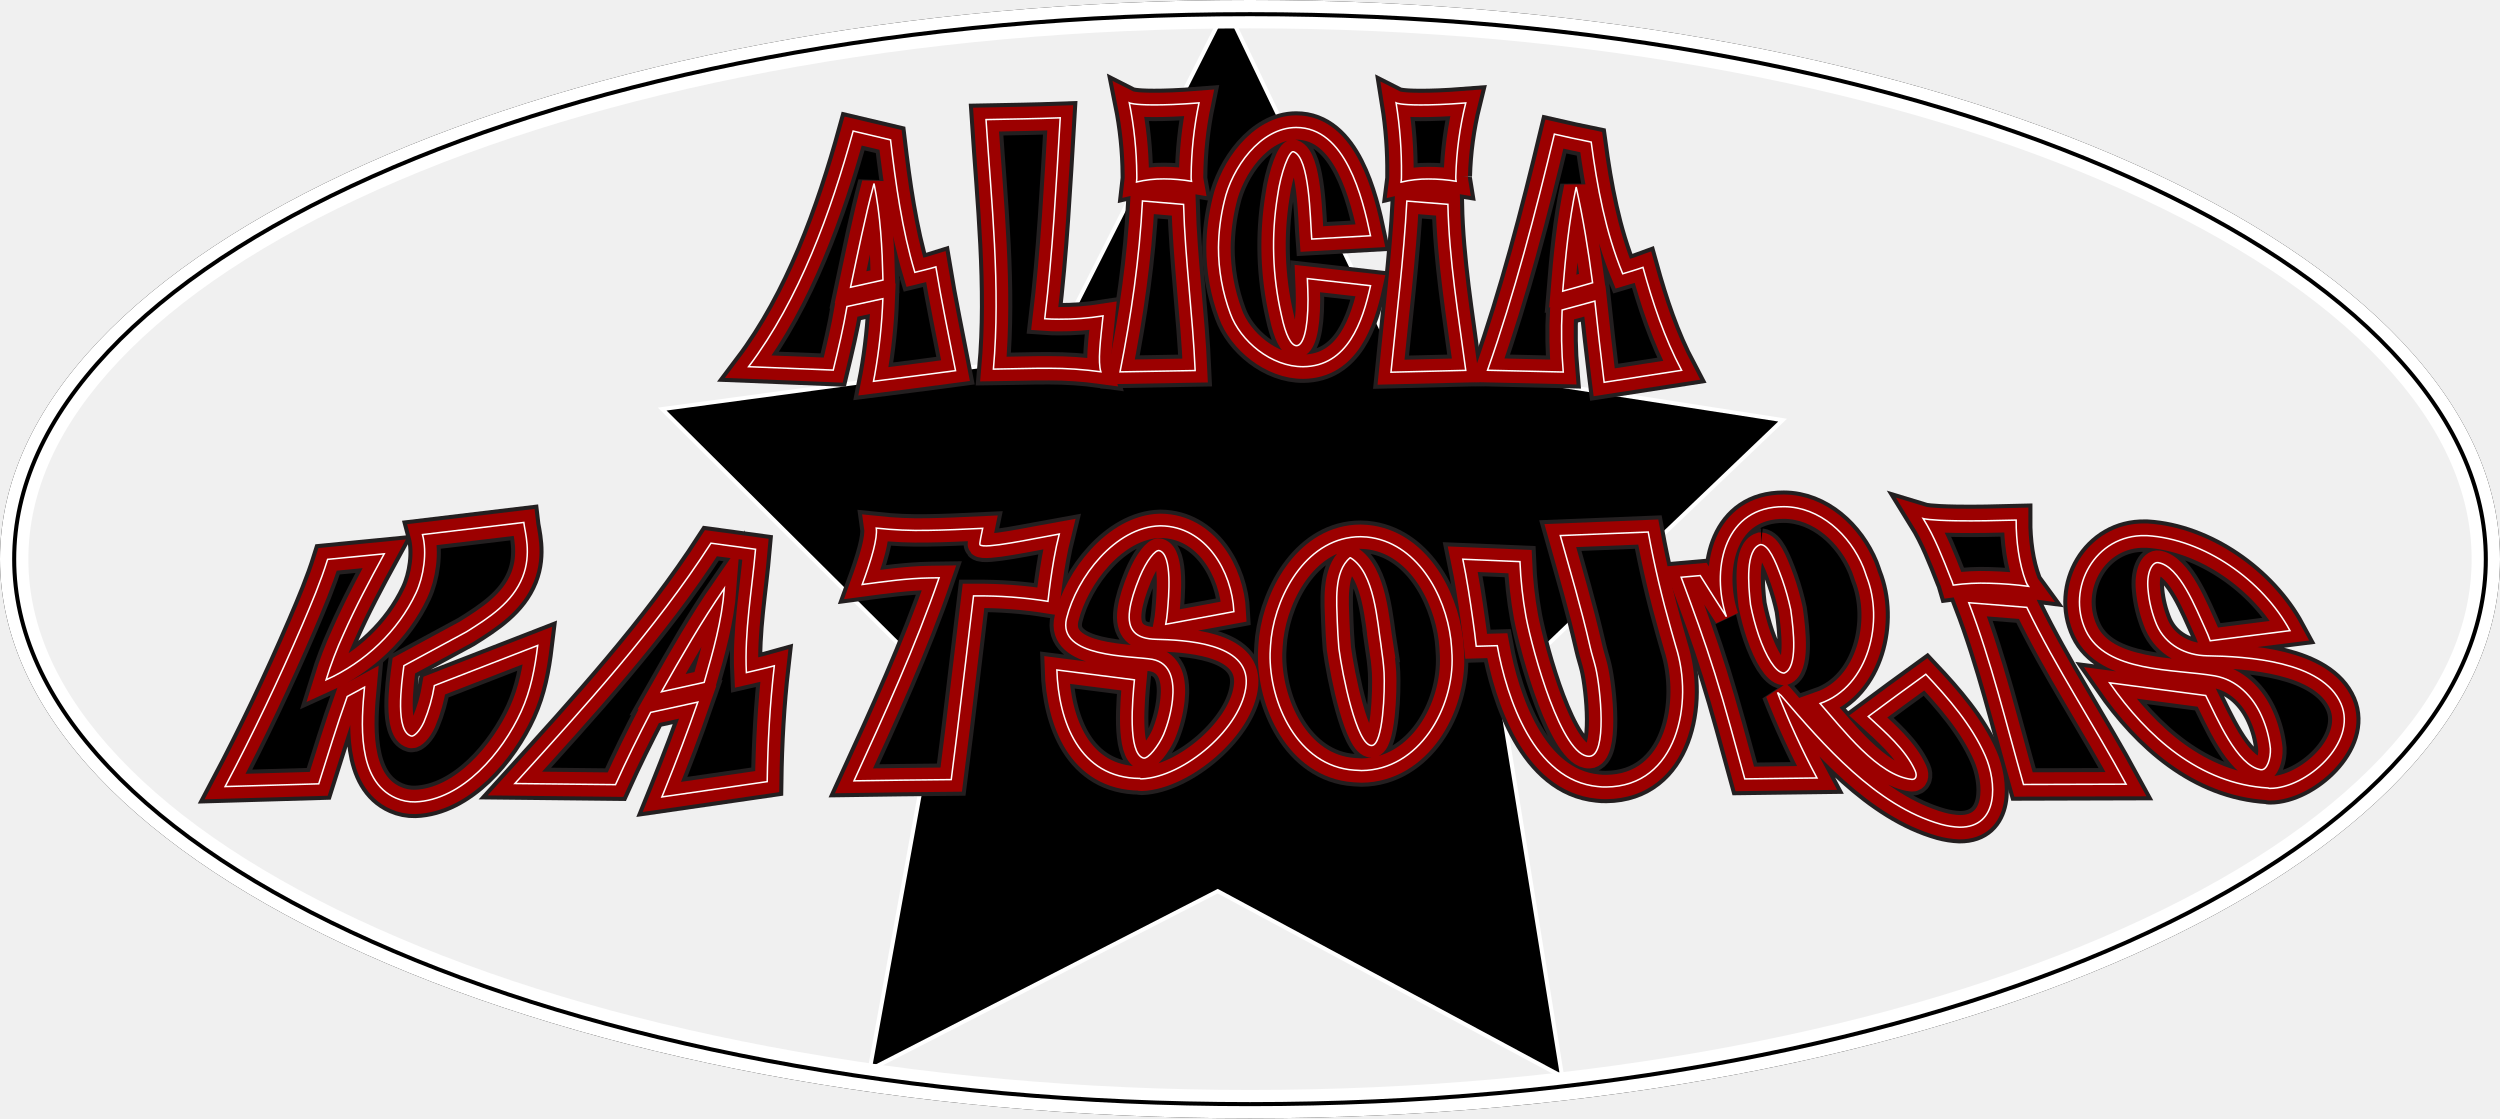
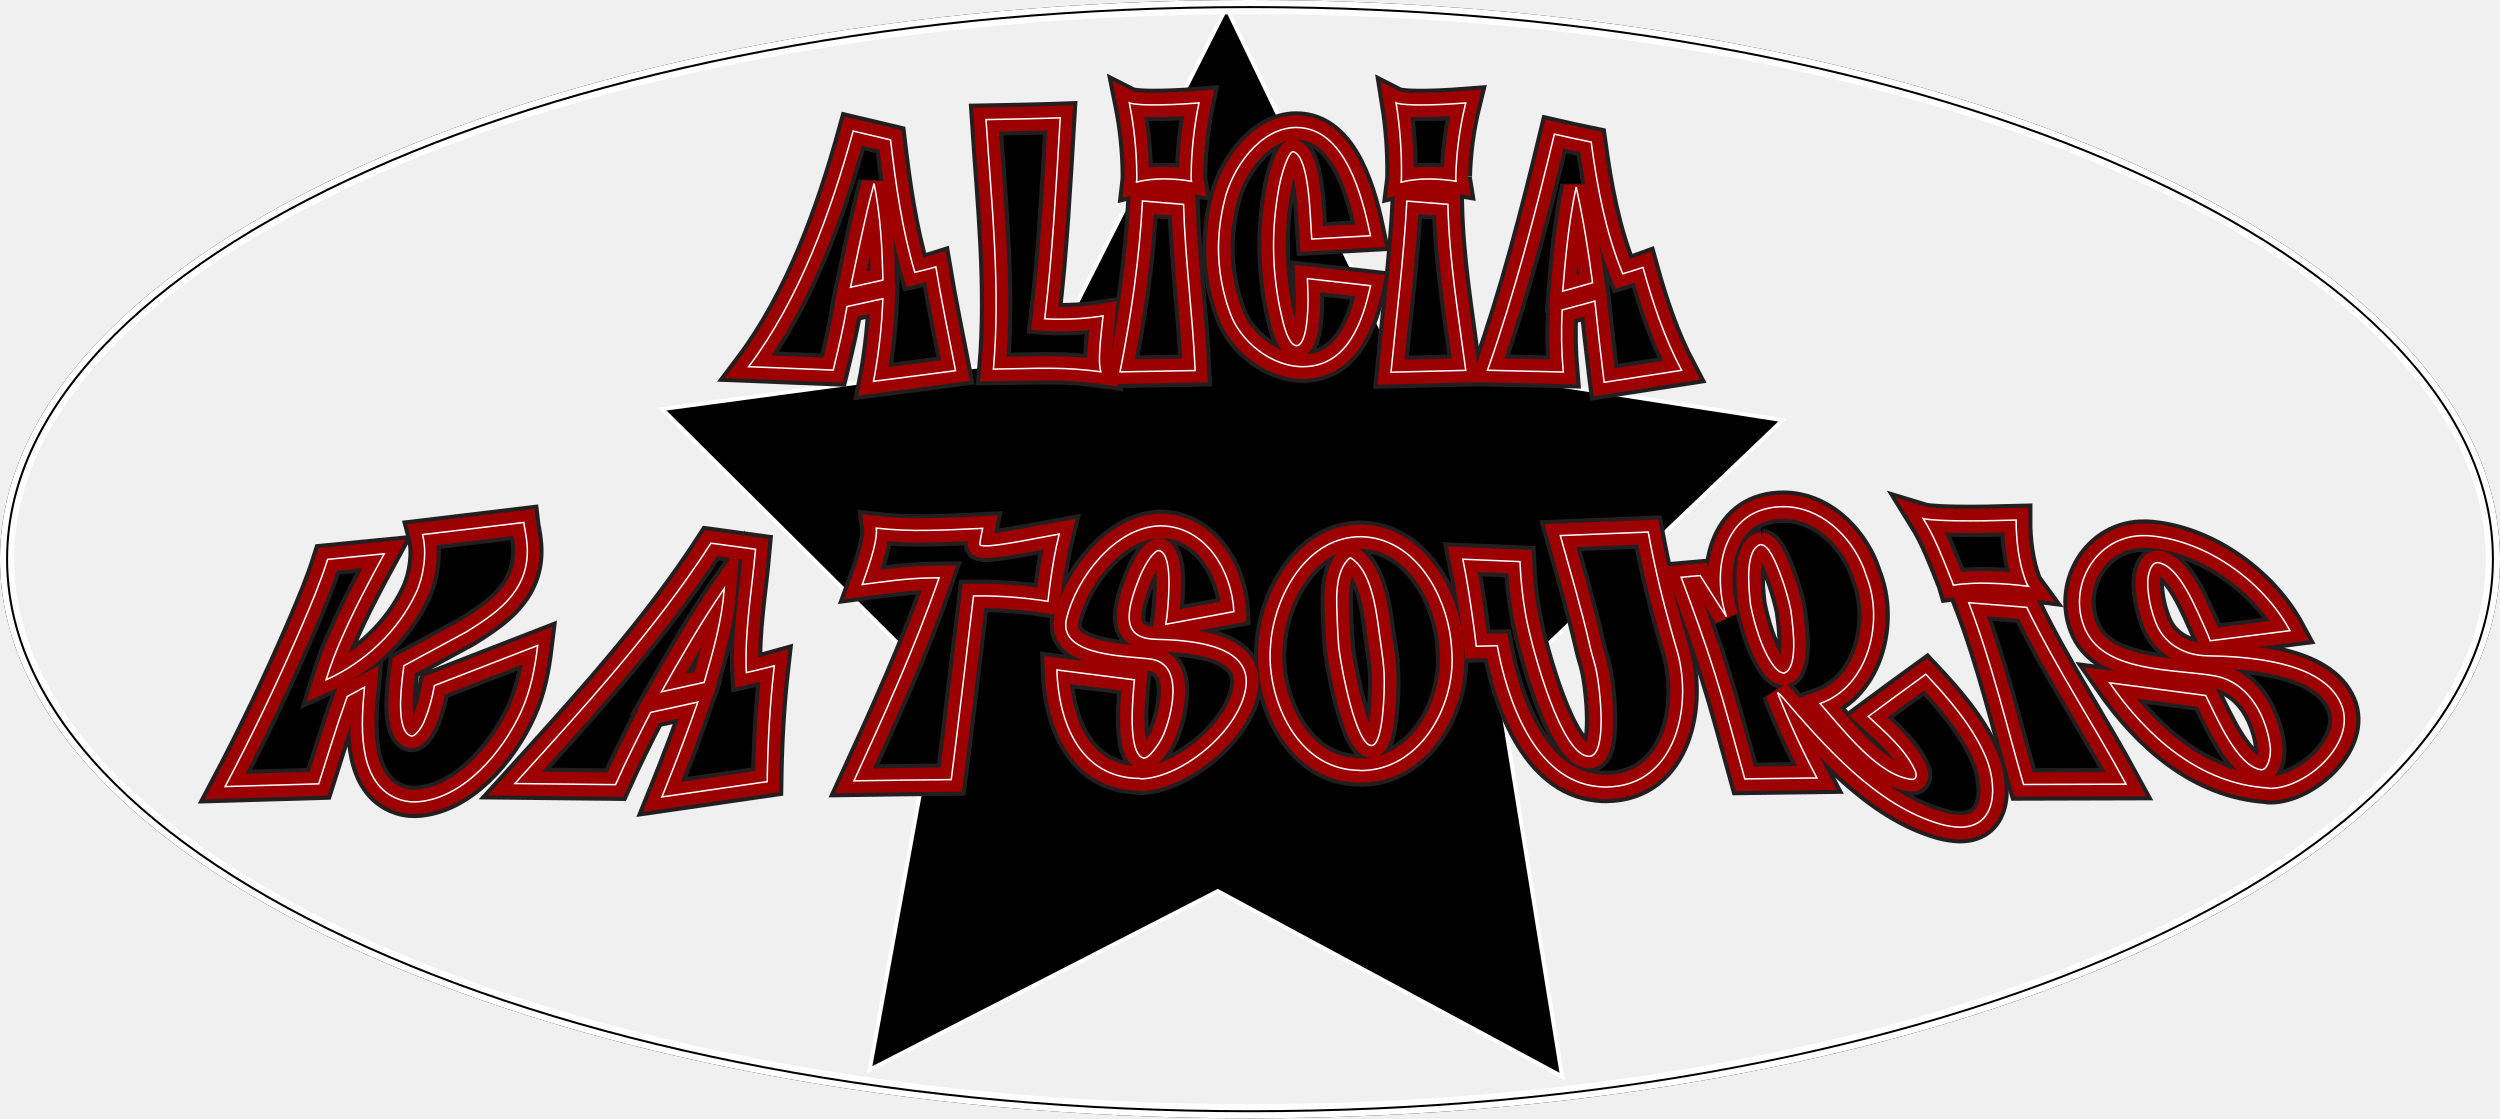
<svg xmlns="http://www.w3.org/2000/svg" viewBox="0 0 1234 552">
  <defs>
    <style>
      .cls-1 {
        fill: #fff;
      }

      .cls-2 {
        stroke: #ff8df0;
      }

      .cls-3, .cls-4, .cls-5 {
        fill: none;
      }

      .cls-3 {
        stroke: #231f20;
        stroke-width: 16px;
      }

      .cls-4 {
        stroke: #9c0000;
        stroke-width: 12px;
      }

      .cls-5 {
        stroke: #fff;
        stroke-width: 0.75px;
      }
    </style>
  </defs>
  <g id="Star">
    <g>
      <polygon points="601.07 439.88 429.28 528.04 463.8 338.06 326.87 201.92 518.21 176.04 605.37 3.75 689.11 177.73 879.91 207.38 740.32 340.79 771.08 531.41 601.07 439.88" />
      <path class="cls-1" d="M943.35,267,1026,438.69l.46.95,1,.16,188.27,29.26L1078,600.7l-.76.73.16,1,30.36,188.1L940,700.24l-.92-.49-.94.48-169.52,87,34.07-187.47.18-1-.74-.74L667,463.64l188.81-25.53,1-.14.47-.94,86-170m0-4.52L855.56,436.12,662.72,462.2l138,137.2L765.93,790.85,939.05,702l171.34,92.24-31-192.1,140.67-134.44-192.28-29.89L943.39,262.49Z" transform="translate(-338 -261)" />
    </g>
    <g>
-       <path class="cls-1" d="M955,275c82.42,0,162.35,7.22,237.56,21.45,72.4,13.69,137.34,33.27,193,58.17,55,24.59,98,53,127.77,84.57C1543,470.53,1558,503.44,1558,537s-15,66.47-44.66,97.81c-29.81,31.53-72.79,60-127.77,84.57-55.67,24.9-120.61,44.48-193,58.17C1117.35,791.78,1037.42,799,955,799s-162.35-7.22-237.56-21.45c-72.4-13.69-137.34-33.27-193-58.17-55-24.59-98-53-127.77-84.57C367,603.47,352,570.56,352,537s15-66.47,44.66-97.81c29.81-31.53,72.79-60,127.77-84.57,55.67-24.9,120.61-44.48,193-58.17C792.65,282.22,872.58,275,955,275m0-14c-340.76,0-617,123.57-617,276S614.24,813,955,813s617-123.57,617-276S1295.76,261,955,261Z" transform="translate(-338 -261)" />
-       <path d="M955,269c82.8,0,163.1,7.25,238.68,21.55,72.86,13.79,138.24,33.5,194.34,58.59,55.7,24.92,99.33,53.83,129.68,85.92,30.72,32.5,46.3,66.79,46.3,101.94s-15.58,69.44-46.3,101.94c-30.35,32.09-74,61-129.68,85.92-56.1,25.09-121.48,44.8-194.34,58.59C1118.1,797.75,1037.8,805,955,805s-163.1-7.25-238.68-21.55C643.46,769.66,578.08,750,522,724.86c-55.7-24.92-99.33-53.83-129.68-85.92C361.58,606.44,346,572.15,346,537s15.58-69.44,46.3-101.94c30.35-32.09,74-61,129.68-85.92,56.1-25.09,121.48-44.8,194.34-58.59C791.9,276.25,872.2,269,955,269m0-8c-340.76,0-617,123.57-617,276S614.24,813,955,813s617-123.57,617-276S1295.76,261,955,261Z" transform="translate(-338 -261)" />
-       <path class="cls-1" d="M955,267c82.92,0,163.35,7.26,239,21.58,73,13.82,138.55,33.58,194.78,58.74,56,25,99.79,54.08,130.32,86.37C1550.24,466.57,1566,501.32,1566,537s-15.76,70.43-46.85,103.31c-30.53,32.29-74.37,61.35-130.32,86.37-56.23,25.16-121.77,44.92-194.78,58.74C1118.35,799.74,1037.92,807,955,807s-163.35-7.26-239-21.58c-73-13.82-138.55-33.58-194.78-58.74-55.95-25-99.79-54.08-130.32-86.37C359.76,607.43,344,572.68,344,537s15.76-70.43,46.85-103.31c30.53-32.29,74.37-61.35,130.32-86.37C577.4,322.16,642.94,302.4,716,288.58,791.65,274.26,872.08,267,955,267m0-6c-340.76,0-617,123.57-617,276S614.24,813,955,813s617-123.57,617-276S1295.76,261,955,261Z" transform="translate(-338 -261)" />
+       <path class="cls-1" d="M955,268c82.86,0,163.22,7.26,238.86,21.57,72.94,13.8,138.4,33.53,194.57,58.66,55.82,25,99.56,53.95,130,86.15C1549.33,467.06,1565,501.59,1565,537s-15.67,69.94-46.57,102.62c-30.44,32.2-74.18,61.18-130,86.15-56.17,25.13-121.63,44.86-194.57,58.66C1118.22,798.74,1037.86,806,955,806s-163.22-7.26-238.86-21.57c-72.94-13.8-138.4-33.53-194.57-58.66-55.82-25-99.56-53.95-130-86.15C360.67,606.94,345,572.41,345,537s15.67-69.94,46.57-102.62c30.44-32.2,74.18-61.18,130-86.15,56.17-25.13,121.63-44.86,194.57-58.66C791.78,275.26,872.14,268,955,268m0-7c-340.76,0-617,123.57-617,276S614.24,813,955,813s617-123.57,617-276S1295.76,261,955,261Z" transform="translate(-338 -261)" />
+       <path d="M955,265c83,0,163.6,7.27,239.42,21.62,73.17,13.84,138.85,33.65,195.23,58.87,56.18,25.13,100.24,54.34,131,86.83C1552.05,465.58,1568,500.8,1568,537s-16,71.42-47.39,104.68c-30.72,32.49-74.78,61.7-131,86.83-56.38,25.22-122.06,45-195.23,58.87C1118.6,801.73,1038.05,809,955,809s-163.6-7.27-239.42-21.62c-73.17-13.84-138.85-33.65-195.23-58.87-56.18-25.13-100.24-54.34-131-86.83C358,608.42,342,573.2,342,537S358,465.58,389.39,432.32c30.72-32.49,74.78-61.7,131-86.83,56.38-25.22,122.06-45,195.23-58.87C791.4,272.27,872,265,955,265m0-4c-340.76,0-617,123.57-617,276S614.24,813,955,813s617-123.57,617-276S1295.76,261,955,261Z" transform="translate(-338 -261)" />
+       <path class="cls-1" d="M955,264c83.11,0,163.72,7.28,239.61,21.64,73.24,13.85,139,33.69,195.45,58.94,56.3,25.18,100.47,54.47,131.27,87.05C1553,465.08,1569,500.53,1569,537s-16,71.92-47.67,105.37c-30.8,32.58-75,61.87-131.27,87-56.45,25.25-122.21,45.09-195.45,58.94C1118.72,802.72,1038.11,810,955,810s-163.72-7.28-239.61-21.64c-73.24-13.85-139-33.69-195.45-58.94s-100.47-54.47-131.27-87C357,608.92,341,573.47,341,537s16-71.92,47.67-105.37c30.8-32.58,75-61.87,131.27-87.05s122.21-45.09,195.45-58.94C791.28,271.28,871.89,264,955,264m0-3c-340.76,0-617,123.57-617,276S614.24,813,955,813s617-123.57,617-276S1295.76,261,955,261Z" transform="translate(-338 -261)" />
    </g>
  </g>
  <g id="Text">
    <g>
      <g>
        <path d="M769.16,449.21c.22-1.12.41-2.09.62-3.21a268.91,268.91,0,0,0,4-37.56c-7,1.55-10.55,2.32-17.71,3.87-1.77,10.53-4.29,21-6.79,31.37L707.51,442c25.16-33.32,40.59-76.4,51.6-116.31,7.38,1.74,11.07,2.61,18.46,4.37,2.61,22,5.63,44.05,12,65.37,0,0,7.87-1.89,10.37-2.69,2.8,17.17,6.44,34.14,9.71,51.21Q789.44,446.65,769.16,449.21Zm.26-97.61c-4.53,16.89-7.94,34.1-11.59,51.2,6.47-1.43,9.67-2.15,16-3.58C773.46,383.19,772.61,367.35,769.42,351.6Z" transform="translate(-338 -261)" />
        <path class="cls-2" d="M855.88,442.78c-9-.06-18.4.34-27.53.42,3.62-40.7-1-82.55-3.65-123.17,12.21-.23,24.42-.42,36.63-.87-2,33.13-3.68,66.21-7.65,99.18,2.37.18,4.75.2,7,.22a134.46,134.46,0,0,0,21.77-1.63c-.51,5.1-1.28,11.43-1.62,16.84-.27,4.45-.22,8.23.55,10.74A187.89,187.89,0,0,0,855.88,442.78Z" transform="translate(-338 -261)" />
        <path d="M890.85,444.56c5.55-28,9.59-55.87,11.07-84.37l20.29,1.71c.76,27.4,4.55,54.64,5.72,82Q909.39,444.27,890.85,444.56ZM925.94,348a11.23,11.23,0,0,0,.17,2.47,82.3,82.3,0,0,0-13.57-1.16A56.43,56.43,0,0,0,899,350.83a21.66,21.66,0,0,0,.12-3.61,186.47,186.47,0,0,0-3.68-35.43s2,1,12.15,1c5.07,0,12.27-.2,22.23-1A185.87,185.87,0,0,0,925.94,348Z" transform="translate(-338 -261)" />
        <path d="M981.3,442c-15.8.14-31.14-12.71-36-26.22a93.12,93.12,0,0,1-5.86-32.55,100.42,100.42,0,0,1,2.89-22.92C946,344,960,324,977.76,323.93c24.44-.07,32.73,34.41,36.71,53.43q-14.47.83-29,1.63c-.8-10.29-1-40.43-9-43.1-2.06-.7-6.3,10.31-7.87,21.81a153.84,153.84,0,0,0,1.92,58.92c2.11,10.06,4.85,15,7.46,15,3.07,0,5.66-7.22,5.65-22.8,0-3-.16-6.55-.32-10.31q15.58,1.8,31.18,3.53C1010.59,419.79,1003.24,441.78,981.3,442Z" transform="translate(-338 -261)" />
        <path d="M1024.59,444.72c2.77-28.17,6.3-56.18,7.83-84.47l20.26,1.61c.58,27.44,5.23,54.8,8.82,81.95Q1043.05,444.28,1024.59,444.72Zm32-96.73a11.38,11.38,0,0,0,.13,2.47,83.21,83.21,0,0,0-13.57-1.11,56.41,56.41,0,0,0-13.57,1.54,22.79,22.79,0,0,0,.18-3.61,210.21,210.21,0,0,0-2.64-35.47s2,1,12.09,1c5.06,0,12.28-.21,22.28-1A169,169,0,0,0,1056.59,348Z" transform="translate(-338 -261)" />
        <path d="M1129.8,449.7c-.14-1.11-.25-2.05-.38-3.16q-2.24-18.44-4.2-36.92c-6.49,1.79-9.77,2.71-16.15,4.41a221.62,221.62,0,0,0,.55,30.6q-18.69-.4-37.38-.87c13.36-38,23.61-77.37,33-116.55,7.17,1.67,10.85,2.4,18.17,3.92,3,22.22,7,44.18,15.56,65,0,0,7.54-2.23,10-3.15,4.88,17.59,10.49,34.63,19.06,50.8Q1148.88,446.78,1129.8,449.7ZM1116,353.33c-3.61,16.9-5.24,34.2-6.64,51.39,5.79-1.59,8.81-2.48,14.73-4.16C1122,384.66,1119.5,369,1116,353.33Z" transform="translate(-338 -261)" />
        <path d="M542.92,656.82a22.08,22.08,0,0,1-9.55-1.9c-19.58-8.59-17-38.1-15.45-54.74l-8.53,4.62c-5.14,14.23-9.47,28.7-14.06,43.1l-46.21,1.35c13.77-26,26.52-52.87,38.07-79.75,4.53-10.56,9.08-21.34,12.53-32.4l27.93-2.74c-7.14,13.09-14.17,26.25-20.2,39.89a185.33,185.33,0,0,0-8.5,22.32c19.12-8.61,35.56-24,44.4-42.91,3.75-8,5.57-20,3.2-28.78l50-6c.5,4.53,4,15.48-.61,27-5,12.52-16.41,19.92-27.71,27l-30.87,16.71c-1.26,9.21-4.35,32.58,3.68,34.73,1.22.32,4.07-2.25,6.21-6.92a79.16,79.16,0,0,0,5.15-18q25.53-9.85,51-19.8c-1.37,11.36-3.43,22.23-8.14,32.57C586.13,632.29,566.19,656,542.92,656.82Z" transform="translate(-338 -261)" />
        <path d="M664.71,654.37l1.58-3.91c5.68-14.15,11.15-28.46,16.16-42.91l-23.27,5.09c-6.13,11.79-11.93,23.55-17.37,35.66q-24.82-.3-49.65-.55c34-37.48,69.25-76,96.77-118.63l22,3c-1.76,20.35-5.5,40.36-4.52,60.87,0,0,10.41-2.38,13.78-3.34-2.17,19-3.22,38-3.5,57.16Q690.71,650.64,664.71,654.37Zm30.81-102.92c-11.33,16.35-21.2,33.71-31,51l21.07-4.64C690,582.56,694.33,567.36,695.52,551.45Z" transform="translate(-338 -261)" />
        <path d="M819.46,555.14h-.93c-3.69,30.22-7.08,60.48-11,90.67-16,.12-32,.39-48,.61,15.08-32.9,30.22-66,42-100.22l-4.63.07c-11.15.19-22.25,1.78-33.3,3.24,1.89-5.19,4.14-11.57,5.54-17.07,1.15-4.52,1.73-8.37,1.4-10.76a199.71,199.71,0,0,0,25.41,1.11c8.4-.11,17.16-.53,27.09-1-.46,2.22-1.65,7.77-1.35,8.11,2,2.28,26.17-3,39.16-5.3-1,4-1.86,7.92-2.59,12.09-1.19,6.73-2.19,14-3,21.13A212.35,212.35,0,0,0,819.46,555.14Z" transform="translate(-338 -261)" />
        <path d="M901.47,645.45c-.39,0-.62,0-.8-.2-29.9-.19-40.21-28.21-41-53.56q19.14,2.41,38.28,4.88c-.89,9.36-3.45,36.18,4.39,38.59,2.32.72,7.67-6.27,10-11.61a63.48,63.48,0,0,0,4.4-17.1c1-9.31-.77-18.23-9.94-20-10.19-1.79-47.12-.75-42.33-20.26,5-20.27,24.07-45,46.06-45.64h.51c22.19.32,35.07,22.42,36,42.34l-33.63,6.25a58.22,58.22,0,0,0,.82-6c.66-7.4,2.61-28.45-4-30.36-1.91-.54-6.32,4.9-9.64,12.92-2.71,6.57-4.41,12.12-5,16.52-1.38,10.15,3.34,14.09,13,14.34,13.88.37,46.09,1.62,44.52,22.21C951.47,620.06,922.29,644.71,901.47,645.45Z" transform="translate(-338 -261)" />
        <path d="M1054.72,584.35c1.16,26.2-16.27,56.69-44.62,57-1.22,0-2.47-.21-3.7-.21-27.88-1.89-42-33.36-41.48-57.64.05-2.46.31-5.11.56-7.72,2.87-22.69,18.4-49.83,44.14-49.87,1,0,2,.16,3.06.16,24.56,2.46,38.75,28.44,41.46,50.56C1054.43,579.07,1054.58,581.7,1054.72,584.35Zm-35-4.51c-1.91-11.84-3.17-36.26-15.14-43.53h-.17c-8.19,6.78-6.6,22.16-6.31,31.86.11,3.94.43,8.29.77,12.87,1.7,13,8.86,48.29,16.25,47.94,5.56-.27,6.53-27.07,6.06-36C1020.93,588.75,1020.36,584.23,1019.7,579.84Z" transform="translate(-338 -261)" />
        <path d="M1163,572.41c1.36,4.82,2.23,7.8,2.23,7.8,8.86,27.66.8,68.94-34.39,69.25a27.52,27.52,0,0,1-4.22-.22c-31.47-3.09-44.88-43.65-49.57-69.53l-10.38.29c-.49-4.73-1.09-9-1.62-12.8-1.43-10.05-2.93-20.18-5-30.17q14.1.59,28.2,1.19a195.53,195.53,0,0,0,3,27.29c3.36,17.51,17.72,69.32,31.29,68.8,8.92-.34,5.43-33.76,3.09-43.71-.8-3.38-1.91-6.57-2.66-9.89l-.28-1.22c-4.15-18.18-9.49-36.15-14.53-54.13q21.69-.93,43.4-1.75C1154.58,540.11,1158.39,556.27,1163,572.41Z" transform="translate(-338 -261)" />
        <path d="M1305.27,669.31a40.56,40.56,0,0,1-9.22-1.45c-32-9-58.2-39.45-78.94-63.57a18.89,18.89,0,0,1-1.73-1.48A388.14,388.14,0,0,0,1234.85,645l-35.62.47c-4.82-17.4-9.41-34.92-14.81-52.12-5-16-10.75-31.73-16.6-47.42l9.41-.83c5,8,7.59,12,12.93,20.29-.27-.85-.58-1.73-.82-2.55-6.26-22.31.19-51.83,29.14-51.74,17.86.06,32.65,13.89,39.26,29.94.64,1.49,1,3,1.57,4.47,8.69,21.76,1.36,54.25-22.91,62.74,11.43,12.94,28.56,35.6,45.23,37.45,1.92.21,2.86-1.67,1.63-4.39-4.6-10.23-14.63-18.85-23.09-26.66q14.13-10.51,28.41-20.83c11.3,12,22.7,25.13,29.33,40.2C1323.58,646.88,1324.88,669.39,1305.27,669.31Zm-98-139.49c-.19,0-.26,0-.38,0-7.33,2.4-6,19.62-4.82,29.7a116.64,116.64,0,0,0,4,15.06c3.56,10.41,8.27,18.18,12.23,18.63a1,1,0,0,0,.4,0c6.74-2.51,4.67-20.94,3.21-31.24a117.91,117.91,0,0,0-4.18-14.87C1214.09,537,1210.94,530.2,1207.26,529.82Z" transform="translate(-338 -261)" />
        <path d="M1336.8,648.22c-8.56-30-15.8-60.51-27-89.71l28.63,2.29c14.52,30,33.16,58,49,87.27Q1362.11,648.13,1336.8,648.22ZM1338,548.15a9.2,9.2,0,0,0,1.21,2.25,188.45,188.45,0,0,0-19.22-1.51,103.12,103.12,0,0,0-17.86.92,23.42,23.42,0,0,0-1.2-3.24c-3.84-9.73-7.91-20.38-13.62-29.58,0,0,2.8.85,16.23,1.07,9.87.17,19.75-.09,29.63-.35C1333.12,527.86,1334.58,539.2,1338,548.15Z" transform="translate(-338 -261)" />
        <path d="M1458.53,650.14a1.56,1.56,0,0,1-1-.19c-33.76-2-59.76-25.37-78.24-51.92q23.73,3.16,47.45,6.28c5.59,11.06,15.45,34.64,27.15,36.61,3.17.53,5-5.66,4.78-10.39a51.48,51.48,0,0,0-4.29-16c-4.3-9.76-12.31-18-23.18-19.92-19.93-3.47-53.76-1.46-63.64-22.37s4.61-47.5,29.48-46.86h.66c28.36,1.7,57.21,22.09,70.63,46.9q-19.69,2.46-39.37,5a64.34,64.34,0,0,0-2.54-6.13c-4.38-9.4-12.52-30.76-23.13-32.43-3.09-.49-5.91,5.1-5,13.5a58.17,58.17,0,0,0,4.26,17.18c4.38,9.94,14.27,15.13,24.86,15.3,19.76.32,57,2.53,66.14,23.74C1501.78,627.51,1476.52,650.12,1458.53,650.14Z" transform="translate(-338 -261)" />
      </g>
      <g>
        <path class="cls-3" d="M769.16,449.21c.22-1.12.41-2.09.62-3.21a268.91,268.91,0,0,0,4-37.56c-7,1.55-10.55,2.32-17.71,3.87-1.77,10.53-4.29,21-6.79,31.37L707.51,442c25.16-33.32,40.59-76.4,51.6-116.31,7.38,1.74,11.07,2.61,18.46,4.37,2.61,22,5.63,44.05,12,65.37,0,0,7.87-1.89,10.37-2.69,2.8,17.17,6.44,34.14,9.71,51.21Q789.44,446.65,769.16,449.21Zm.26-97.61c-4.53,16.89-7.94,34.1-11.59,51.2,6.47-1.43,9.67-2.15,16-3.58C773.46,383.19,772.61,367.35,769.42,351.6Z" transform="translate(-338 -261)" />
        <path class="cls-3" d="M855.88,442.78c-9-.06-18.4.34-27.53.42,3.62-40.7-1-82.55-3.65-123.17,12.21-.23,24.42-.42,36.63-.87-2,33.13-3.68,66.21-7.65,99.18,2.37.18,4.75.2,7,.22a134.46,134.46,0,0,0,21.77-1.63c-.51,5.1-1.28,11.43-1.62,16.84-.27,4.45-.22,8.23.55,10.74A187.89,187.89,0,0,0,855.88,442.78Z" transform="translate(-338 -261)" />
        <path class="cls-3" d="M890.85,444.56c5.55-28,9.59-55.87,11.07-84.37l20.29,1.71c.76,27.4,4.55,54.64,5.72,82Q909.39,444.27,890.85,444.56ZM925.94,348a11.23,11.23,0,0,0,.17,2.47,82.3,82.3,0,0,0-13.57-1.16A56.43,56.43,0,0,0,899,350.83a21.66,21.66,0,0,0,.12-3.61,186.47,186.47,0,0,0-3.68-35.43s2,1,12.15,1c5.07,0,12.27-.2,22.23-1A185.87,185.87,0,0,0,925.94,348Z" transform="translate(-338 -261)" />
        <path class="cls-3" d="M981.3,442c-15.8.14-31.14-12.71-36-26.22a93.12,93.12,0,0,1-5.86-32.55,100.42,100.42,0,0,1,2.89-22.92C946,344,960,324,977.76,323.93c24.44-.07,32.73,34.41,36.71,53.43q-14.47.83-29,1.63c-.8-10.29-1-40.43-9-43.1-2.06-.7-6.3,10.31-7.87,21.81a153.84,153.84,0,0,0,1.92,58.92c2.11,10.06,4.85,15,7.46,15,3.07,0,5.66-7.22,5.65-22.8,0-3-.16-6.55-.32-10.31q15.58,1.8,31.18,3.53C1010.59,419.79,1003.24,441.78,981.3,442Z" transform="translate(-338 -261)" />
        <path class="cls-3" d="M1024.59,444.72c2.77-28.17,6.3-56.18,7.83-84.47l20.26,1.61c.58,27.44,5.23,54.8,8.82,81.95Q1043.05,444.28,1024.59,444.72Zm32-96.73a11.38,11.38,0,0,0,.13,2.47,83.21,83.21,0,0,0-13.57-1.11,56.41,56.41,0,0,0-13.57,1.54,22.79,22.79,0,0,0,.18-3.61,210.21,210.21,0,0,0-2.64-35.47s2,1,12.09,1c5.06,0,12.28-.21,22.28-1A169,169,0,0,0,1056.59,348Z" transform="translate(-338 -261)" />
        <path class="cls-3" d="M1129.8,449.7c-.14-1.11-.25-2.05-.38-3.16q-2.24-18.44-4.2-36.92c-6.49,1.79-9.77,2.71-16.15,4.41a221.62,221.62,0,0,0,.55,30.6q-18.69-.4-37.38-.87c13.36-38,23.61-77.37,33-116.55,7.17,1.67,10.85,2.4,18.17,3.92,3,22.22,7,44.18,15.56,65,0,0,7.54-2.23,10-3.15,4.88,17.59,10.49,34.63,19.06,50.8Q1148.88,446.78,1129.8,449.7ZM1116,353.33c-3.61,16.9-5.24,34.2-6.64,51.39,5.79-1.59,8.81-2.48,14.73-4.16C1122,384.66,1119.5,369,1116,353.33Z" transform="translate(-338 -261)" />
        <path class="cls-3" d="M542.92,656.82a22.08,22.08,0,0,1-9.55-1.9c-19.58-8.59-17-38.1-15.45-54.74l-8.53,4.62c-5.14,14.23-9.47,28.7-14.06,43.1l-46.21,1.35c13.77-26,26.52-52.87,38.07-79.75,4.53-10.56,9.08-21.34,12.53-32.4l27.93-2.74c-7.14,13.09-14.17,26.25-20.2,39.89a185.33,185.33,0,0,0-8.5,22.32c19.12-8.61,35.56-24,44.4-42.91,3.75-8,5.57-20,3.2-28.78l50-6c.5,4.53,4,15.48-.61,27-5,12.52-16.41,19.92-27.71,27l-30.87,16.71c-1.26,9.21-4.35,32.58,3.68,34.73,1.22.32,4.07-2.25,6.21-6.92a79.16,79.16,0,0,0,5.15-18q25.53-9.85,51-19.8c-1.37,11.36-3.43,22.23-8.14,32.57C586.13,632.29,566.19,656,542.92,656.82Z" transform="translate(-338 -261)" />
        <path class="cls-3" d="M664.71,654.37l1.58-3.91c5.68-14.15,11.15-28.46,16.16-42.91l-23.27,5.09c-6.13,11.79-11.93,23.55-17.37,35.66q-24.82-.3-49.65-.55c34-37.48,69.25-76,96.77-118.63l22,3c-1.76,20.35-5.5,40.36-4.52,60.87,0,0,10.41-2.38,13.78-3.34-2.17,19-3.22,38-3.5,57.16Q690.71,650.64,664.71,654.37Zm30.81-102.92c-11.33,16.35-21.2,33.71-31,51l21.07-4.64C690,582.56,694.33,567.36,695.52,551.45Z" transform="translate(-338 -261)" />
        <path class="cls-3" d="M819.46,555.14h-.93c-3.69,30.22-7.08,60.48-11,90.67-16,.12-32,.39-48,.61,15.08-32.9,30.22-66,42-100.22l-4.63.07c-11.15.19-22.25,1.78-33.3,3.24,1.89-5.19,4.14-11.57,5.54-17.07,1.15-4.52,1.73-8.37,1.4-10.76a199.71,199.71,0,0,0,25.41,1.11c8.4-.11,17.16-.53,27.09-1-.46,2.22-1.65,7.77-1.35,8.11,2,2.28,26.17-3,39.16-5.3-1,4-1.86,7.92-2.59,12.09-1.19,6.73-2.19,14-3,21.13A212.35,212.35,0,0,0,819.46,555.14Z" transform="translate(-338 -261)" />
        <path class="cls-3" d="M901.47,645.45c-.39,0-.62,0-.8-.2-29.9-.19-40.21-28.21-41-53.56q19.14,2.41,38.28,4.88c-.89,9.36-3.45,36.18,4.39,38.59,2.32.72,7.67-6.27,10-11.61a63.48,63.48,0,0,0,4.4-17.1c1-9.31-.77-18.23-9.94-20-10.19-1.79-47.12-.75-42.33-20.26,5-20.27,24.07-45,46.06-45.64h.51c22.19.32,35.07,22.42,36,42.34l-33.63,6.25a58.22,58.22,0,0,0,.82-6c.66-7.4,2.61-28.45-4-30.36-1.91-.54-6.32,4.9-9.64,12.92-2.71,6.57-4.41,12.12-5,16.52-1.38,10.15,3.34,14.09,13,14.34,13.88.37,46.09,1.62,44.52,22.21C951.47,620.06,922.29,644.71,901.47,645.45Z" transform="translate(-338 -261)" />
        <path class="cls-3" d="M1054.72,584.35c1.16,26.2-16.27,56.69-44.62,57-1.22,0-2.47-.21-3.7-.21-27.88-1.89-42-33.36-41.48-57.64.05-2.46.31-5.11.56-7.72,2.87-22.69,18.4-49.83,44.14-49.87,1,0,2,.16,3.06.16,24.56,2.46,38.75,28.44,41.46,50.56C1054.43,579.07,1054.58,581.7,1054.72,584.35Zm-35-4.51c-1.91-11.84-3.17-36.26-15.14-43.53h-.17c-8.19,6.78-6.6,22.16-6.31,31.86.11,3.94.43,8.29.77,12.87,1.7,13,8.86,48.29,16.25,47.94,5.56-.27,6.53-27.07,6.06-36C1020.93,588.75,1020.36,584.23,1019.7,579.84Z" transform="translate(-338 -261)" />
        <path class="cls-3" d="M1163,572.41c1.36,4.82,2.23,7.8,2.23,7.8,8.86,27.66.8,68.94-34.39,69.25a27.52,27.52,0,0,1-4.22-.22c-31.47-3.09-44.88-43.65-49.57-69.53l-10.38.29c-.49-4.73-1.09-9-1.62-12.8-1.43-10.05-2.93-20.18-5-30.17q14.1.59,28.2,1.19a195.53,195.53,0,0,0,3,27.29c3.36,17.51,17.72,69.32,31.29,68.8,8.92-.34,5.43-33.76,3.09-43.71-.8-3.38-1.91-6.57-2.66-9.89l-.28-1.22c-4.15-18.18-9.49-36.15-14.53-54.13q21.69-.93,43.4-1.75C1154.58,540.11,1158.39,556.27,1163,572.41Z" transform="translate(-338 -261)" />
        <path class="cls-3" d="M1305.27,669.31a40.56,40.56,0,0,1-9.22-1.45c-32-9-58.2-39.45-78.94-63.57a18.89,18.89,0,0,1-1.73-1.48A388.14,388.14,0,0,0,1234.85,645l-35.62.47c-4.82-17.4-9.41-34.92-14.81-52.12-5-16-10.75-31.73-16.6-47.42l9.41-.83c5,8,7.59,12,12.93,20.29-.27-.85-.58-1.73-.82-2.55-6.26-22.31.19-51.83,29.14-51.74,17.86.06,32.65,13.89,39.26,29.94.64,1.49,1,3,1.57,4.47,8.69,21.76,1.36,54.25-22.91,62.74,11.43,12.94,28.56,35.6,45.23,37.45,1.92.21,2.86-1.67,1.63-4.39-4.6-10.23-14.63-18.85-23.09-26.66q14.13-10.51,28.41-20.83c11.3,12,22.7,25.13,29.33,40.2C1323.58,646.88,1324.88,669.39,1305.27,669.31Zm-98-139.49c-.19,0-.26,0-.38,0-7.33,2.4-6,19.62-4.82,29.7a116.64,116.64,0,0,0,4,15.06c3.56,10.41,8.27,18.18,12.23,18.63a1,1,0,0,0,.4,0c6.74-2.51,4.67-20.94,3.21-31.24a117.91,117.91,0,0,0-4.18-14.87C1214.09,537,1210.94,530.2,1207.26,529.82Z" transform="translate(-338 -261)" />
        <path class="cls-3" d="M1336.8,648.22c-8.56-30-15.8-60.51-27-89.71l28.63,2.29c14.52,30,33.16,58,49,87.27Q1362.11,648.13,1336.8,648.22ZM1338,548.15a9.2,9.2,0,0,0,1.21,2.25,188.45,188.45,0,0,0-19.22-1.51,103.12,103.12,0,0,0-17.86.92,23.42,23.42,0,0,0-1.2-3.24c-3.84-9.73-7.91-20.38-13.62-29.58,0,0,2.8.85,16.23,1.07,9.87.17,19.75-.09,29.63-.35C1333.12,527.86,1334.58,539.2,1338,548.15Z" transform="translate(-338 -261)" />
        <path class="cls-3" d="M1458.53,650.14a1.56,1.56,0,0,1-1-.19c-33.76-2-59.76-25.37-78.24-51.92q23.73,3.16,47.45,6.28c5.59,11.06,15.45,34.64,27.15,36.61,3.17.53,5-5.66,4.78-10.39a51.48,51.48,0,0,0-4.29-16c-4.3-9.76-12.31-18-23.18-19.92-19.93-3.47-53.76-1.46-63.64-22.37s4.61-47.5,29.48-46.86h.66c28.36,1.7,57.21,22.09,70.63,46.9q-19.69,2.46-39.37,5a64.34,64.34,0,0,0-2.54-6.13c-4.38-9.4-12.52-30.76-23.13-32.43-3.09-.49-5.91,5.1-5,13.5a58.17,58.17,0,0,0,4.26,17.18c4.38,9.94,14.27,15.13,24.86,15.3,19.76.32,57,2.53,66.14,23.74C1501.78,627.51,1476.52,650.12,1458.53,650.14Z" transform="translate(-338 -261)" />
      </g>
      <g>
        <path class="cls-4" d="M769.16,449.21c.22-1.12.41-2.09.62-3.21a268.91,268.91,0,0,0,4-37.56c-7,1.55-10.55,2.32-17.71,3.87-1.77,10.53-4.29,21-6.79,31.37L707.51,442c25.16-33.32,40.59-76.4,51.6-116.31,7.38,1.74,11.07,2.61,18.46,4.37,2.61,22,5.63,44.05,12,65.37,0,0,7.87-1.89,10.37-2.69,2.8,17.17,6.44,34.14,9.71,51.21Q789.44,446.65,769.16,449.21Zm.26-97.61c-4.53,16.89-7.94,34.1-11.59,51.2,6.47-1.43,9.67-2.15,16-3.58C773.46,383.19,772.61,367.35,769.42,351.6Z" transform="translate(-338 -261)" />
        <path class="cls-4" d="M855.88,442.78c-9-.06-18.4.34-27.53.42,3.62-40.7-1-82.55-3.65-123.17,12.21-.23,24.42-.42,36.63-.87-2,33.13-3.68,66.21-7.65,99.18,2.37.18,4.75.2,7,.22a134.46,134.46,0,0,0,21.77-1.63c-.51,5.1-1.28,11.43-1.62,16.84-.27,4.45-.22,8.23.55,10.74A187.89,187.89,0,0,0,855.88,442.78Z" transform="translate(-338 -261)" />
        <path class="cls-4" d="M890.85,444.56c5.55-28,9.59-55.87,11.07-84.37l20.29,1.71c.76,27.4,4.55,54.64,5.72,82Q909.39,444.27,890.85,444.56ZM925.94,348a11.23,11.23,0,0,0,.17,2.47,82.3,82.3,0,0,0-13.57-1.16A56.43,56.43,0,0,0,899,350.83a21.66,21.66,0,0,0,.12-3.61,186.47,186.47,0,0,0-3.68-35.43s2,1,12.15,1c5.07,0,12.27-.2,22.23-1A185.87,185.87,0,0,0,925.94,348Z" transform="translate(-338 -261)" />
        <path class="cls-4" d="M981.3,442c-15.8.14-31.14-12.71-36-26.22a93.12,93.12,0,0,1-5.86-32.55,100.42,100.42,0,0,1,2.89-22.92C946,344,960,324,977.76,323.93c24.44-.07,32.73,34.41,36.71,53.43q-14.47.83-29,1.63c-.8-10.29-1-40.43-9-43.1-2.06-.7-6.3,10.31-7.87,21.81a153.84,153.84,0,0,0,1.92,58.92c2.11,10.06,4.85,15,7.46,15,3.07,0,5.66-7.22,5.65-22.8,0-3-.16-6.55-.32-10.31q15.58,1.8,31.18,3.53C1010.59,419.79,1003.24,441.78,981.3,442Z" transform="translate(-338 -261)" />
        <path class="cls-4" d="M1024.59,444.72c2.77-28.17,6.3-56.18,7.83-84.47l20.26,1.61c.58,27.44,5.23,54.8,8.82,81.95Q1043.05,444.28,1024.59,444.72Zm32-96.73a11.38,11.38,0,0,0,.13,2.47,83.21,83.21,0,0,0-13.57-1.11,56.41,56.41,0,0,0-13.57,1.54,22.79,22.79,0,0,0,.18-3.61,210.21,210.21,0,0,0-2.64-35.47s2,1,12.09,1c5.06,0,12.28-.21,22.28-1A169,169,0,0,0,1056.59,348Z" transform="translate(-338 -261)" />
        <path class="cls-4" d="M1129.8,449.7c-.14-1.11-.25-2.05-.38-3.16q-2.24-18.44-4.2-36.92c-6.49,1.79-9.77,2.71-16.15,4.41a221.62,221.62,0,0,0,.55,30.6q-18.69-.4-37.38-.87c13.36-38,23.61-77.37,33-116.55,7.17,1.67,10.85,2.4,18.17,3.92,3,22.22,7,44.18,15.56,65,0,0,7.54-2.23,10-3.15,4.88,17.59,10.49,34.63,19.06,50.8Q1148.88,446.78,1129.8,449.7ZM1116,353.33c-3.61,16.9-5.24,34.2-6.64,51.39,5.79-1.59,8.81-2.48,14.73-4.16C1122,384.66,1119.5,369,1116,353.33Z" transform="translate(-338 -261)" />
        <path class="cls-4" d="M542.92,656.82a22.08,22.08,0,0,1-9.55-1.9c-19.58-8.59-17-38.1-15.45-54.74l-8.53,4.62c-5.14,14.23-9.47,28.7-14.06,43.1l-46.21,1.35c13.77-26,26.52-52.87,38.07-79.75,4.53-10.56,9.08-21.34,12.53-32.4l27.93-2.74c-7.14,13.09-14.17,26.25-20.2,39.89a185.33,185.33,0,0,0-8.5,22.32c19.12-8.61,35.56-24,44.4-42.91,3.75-8,5.57-20,3.2-28.78l50-6c.5,4.53,4,15.48-.61,27-5,12.52-16.41,19.92-27.71,27l-30.87,16.71c-1.26,9.21-4.35,32.58,3.68,34.73,1.22.32,4.07-2.25,6.21-6.92a79.16,79.16,0,0,0,5.15-18q25.53-9.85,51-19.8c-1.37,11.36-3.43,22.23-8.14,32.57C586.13,632.29,566.19,656,542.92,656.82Z" transform="translate(-338 -261)" />
        <path class="cls-4" d="M664.71,654.37l1.58-3.91c5.68-14.15,11.15-28.46,16.16-42.91l-23.27,5.09c-6.13,11.79-11.93,23.55-17.37,35.66q-24.82-.3-49.65-.55c34-37.48,69.25-76,96.77-118.63l22,3c-1.76,20.35-5.5,40.36-4.52,60.87,0,0,10.41-2.38,13.78-3.34-2.17,19-3.22,38-3.5,57.16Q690.71,650.64,664.71,654.37Zm30.81-102.92c-11.33,16.35-21.2,33.71-31,51l21.07-4.64C690,582.56,694.33,567.36,695.52,551.45Z" transform="translate(-338 -261)" />
        <path class="cls-4" d="M819.46,555.14h-.93c-3.69,30.22-7.08,60.48-11,90.67-16,.12-32,.39-48,.61,15.08-32.9,30.22-66,42-100.22l-4.63.07c-11.15.19-22.25,1.78-33.3,3.24,1.89-5.19,4.14-11.57,5.54-17.07,1.15-4.52,1.73-8.37,1.4-10.76a199.71,199.71,0,0,0,25.41,1.11c8.4-.11,17.16-.53,27.09-1-.46,2.22-1.65,7.77-1.35,8.11,2,2.28,26.17-3,39.16-5.3-1,4-1.86,7.92-2.59,12.09-1.19,6.73-2.19,14-3,21.13A212.35,212.35,0,0,0,819.46,555.14Z" transform="translate(-338 -261)" />
        <path class="cls-4" d="M901.47,645.45c-.39,0-.62,0-.8-.2-29.9-.19-40.21-28.21-41-53.56q19.14,2.41,38.28,4.88c-.89,9.36-3.45,36.18,4.39,38.59,2.32.72,7.67-6.27,10-11.61a63.48,63.48,0,0,0,4.4-17.1c1-9.31-.77-18.23-9.94-20-10.19-1.79-47.12-.75-42.33-20.26,5-20.27,24.07-45,46.06-45.64h.51c22.19.32,35.07,22.42,36,42.34l-33.63,6.25a58.22,58.22,0,0,0,.82-6c.66-7.4,2.61-28.45-4-30.36-1.91-.54-6.32,4.9-9.64,12.92-2.71,6.57-4.41,12.12-5,16.52-1.38,10.15,3.34,14.09,13,14.34,13.88.37,46.09,1.62,44.52,22.21C951.47,620.06,922.29,644.71,901.47,645.45Z" transform="translate(-338 -261)" />
        <path class="cls-4" d="M1054.72,584.35c1.16,26.2-16.27,56.69-44.62,57-1.22,0-2.47-.21-3.7-.21-27.88-1.89-42-33.36-41.48-57.64.05-2.46.31-5.11.56-7.72,2.87-22.69,18.4-49.83,44.14-49.87,1,0,2,.16,3.06.16,24.56,2.46,38.75,28.44,41.46,50.56C1054.43,579.07,1054.58,581.7,1054.72,584.35Zm-35-4.51c-1.91-11.84-3.17-36.26-15.14-43.53h-.17c-8.19,6.78-6.6,22.16-6.31,31.86.11,3.94.43,8.29.77,12.87,1.7,13,8.86,48.29,16.25,47.94,5.56-.27,6.53-27.07,6.06-36C1020.93,588.75,1020.36,584.23,1019.7,579.84Z" transform="translate(-338 -261)" />
        <path class="cls-4" d="M1163,572.41c1.36,4.82,2.23,7.8,2.23,7.8,8.86,27.66.8,68.94-34.39,69.25a27.52,27.52,0,0,1-4.22-.22c-31.47-3.09-44.88-43.65-49.57-69.53l-10.38.29c-.49-4.73-1.09-9-1.62-12.8-1.43-10.05-2.93-20.18-5-30.17q14.1.59,28.2,1.19a195.53,195.53,0,0,0,3,27.29c3.36,17.51,17.72,69.32,31.29,68.8,8.92-.34,5.43-33.76,3.09-43.71-.8-3.38-1.91-6.57-2.66-9.89l-.28-1.22c-4.15-18.18-9.49-36.15-14.53-54.13q21.69-.93,43.4-1.75C1154.58,540.11,1158.39,556.27,1163,572.41Z" transform="translate(-338 -261)" />
        <path class="cls-4" d="M1305.27,669.31a40.56,40.56,0,0,1-9.22-1.45c-32-9-58.2-39.45-78.94-63.57a18.89,18.89,0,0,1-1.73-1.48A388.14,388.14,0,0,0,1234.85,645l-35.62.47c-4.82-17.4-9.41-34.92-14.81-52.12-5-16-10.75-31.73-16.6-47.42l9.41-.83c5,8,7.59,12,12.93,20.29-.27-.85-.58-1.73-.82-2.55-6.26-22.31.19-51.83,29.14-51.74,17.86.06,32.65,13.89,39.26,29.94.64,1.49,1,3,1.57,4.47,8.69,21.76,1.36,54.25-22.91,62.74,11.43,12.94,28.56,35.6,45.23,37.45,1.92.21,2.86-1.67,1.63-4.39-4.6-10.23-14.63-18.85-23.09-26.66q14.13-10.51,28.41-20.83c11.3,12,22.7,25.13,29.33,40.2C1323.58,646.88,1324.88,669.39,1305.27,669.31Zm-98-139.49c-.19,0-.26,0-.38,0-7.33,2.4-6,19.62-4.82,29.7a116.64,116.64,0,0,0,4,15.06c3.56,10.41,8.27,18.18,12.23,18.63a1,1,0,0,0,.4,0c6.74-2.51,4.67-20.94,3.21-31.24a117.91,117.91,0,0,0-4.18-14.87C1214.09,537,1210.94,530.2,1207.26,529.82Z" transform="translate(-338 -261)" />
        <path class="cls-4" d="M1336.8,648.22c-8.56-30-15.8-60.51-27-89.71l28.63,2.29c14.52,30,33.16,58,49,87.27Q1362.11,648.13,1336.8,648.22ZM1338,548.15a9.2,9.2,0,0,0,1.21,2.25,188.45,188.45,0,0,0-19.22-1.51,103.12,103.12,0,0,0-17.86.92,23.42,23.42,0,0,0-1.2-3.24c-3.84-9.73-7.91-20.38-13.62-29.58,0,0,2.8.85,16.23,1.07,9.87.17,19.75-.09,29.63-.35C1333.12,527.86,1334.58,539.2,1338,548.15Z" transform="translate(-338 -261)" />
        <path class="cls-4" d="M1458.53,650.14a1.56,1.56,0,0,1-1-.19c-33.76-2-59.76-25.37-78.24-51.92q23.73,3.16,47.45,6.28c5.59,11.06,15.45,34.64,27.15,36.61,3.17.53,5-5.66,4.78-10.39a51.48,51.48,0,0,0-4.29-16c-4.3-9.76-12.31-18-23.18-19.92-19.93-3.47-53.76-1.46-63.64-22.37s4.61-47.5,29.48-46.86h.66c28.36,1.7,57.21,22.09,70.63,46.9q-19.69,2.46-39.37,5a64.34,64.34,0,0,0-2.54-6.13c-4.38-9.4-12.52-30.76-23.13-32.43-3.09-.49-5.91,5.1-5,13.5a58.17,58.17,0,0,0,4.26,17.18c4.38,9.94,14.27,15.13,24.86,15.3,19.76.32,57,2.53,66.14,23.74C1501.78,627.51,1476.52,650.12,1458.53,650.14Z" transform="translate(-338 -261)" />
      </g>
      <g>
        <path class="cls-5" d="M769.16,449.21c.22-1.12.41-2.09.62-3.21a268.91,268.91,0,0,0,4-37.56c-7,1.55-10.55,2.32-17.71,3.87-1.77,10.53-4.29,21-6.79,31.37L707.51,442c25.16-33.32,40.59-76.4,51.6-116.31,7.38,1.74,11.07,2.61,18.46,4.37,2.61,22,5.63,44.05,12,65.37,0,0,7.87-1.89,10.37-2.69,2.8,17.17,6.44,34.14,9.71,51.21Q789.44,446.65,769.16,449.21Zm.26-97.61c-4.53,16.89-7.94,34.1-11.59,51.2,6.47-1.43,9.67-2.15,16-3.58C773.46,383.19,772.61,367.35,769.42,351.6Z" transform="translate(-338 -261)" />
        <path class="cls-5" d="M855.88,442.78c-9-.06-18.4.34-27.53.42,3.62-40.7-1-82.55-3.65-123.17,12.21-.23,24.42-.42,36.63-.87-2,33.13-3.68,66.21-7.65,99.18,2.37.18,4.75.2,7,.22a134.46,134.46,0,0,0,21.77-1.63c-.51,5.1-1.28,11.43-1.62,16.84-.27,4.45-.22,8.23.55,10.74A187.89,187.89,0,0,0,855.88,442.78Z" transform="translate(-338 -261)" />
        <path class="cls-5" d="M890.85,444.56c5.55-28,9.59-55.87,11.07-84.37l20.29,1.71c.76,27.4,4.55,54.64,5.72,82Q909.39,444.27,890.85,444.56ZM925.94,348a11.23,11.23,0,0,0,.17,2.47,82.3,82.3,0,0,0-13.57-1.16A56.43,56.43,0,0,0,899,350.83a21.66,21.66,0,0,0,.12-3.61,186.47,186.47,0,0,0-3.68-35.43s2,1,12.15,1c5.07,0,12.27-.2,22.23-1A185.87,185.87,0,0,0,925.94,348Z" transform="translate(-338 -261)" />
        <path class="cls-5" d="M981.3,442c-15.8.14-31.14-12.71-36-26.22a93.12,93.12,0,0,1-5.86-32.55,100.42,100.42,0,0,1,2.89-22.92C946,344,960,324,977.76,323.93c24.44-.07,32.73,34.41,36.71,53.43q-14.47.83-29,1.63c-.8-10.29-1-40.43-9-43.1-2.06-.7-6.3,10.31-7.87,21.81a153.84,153.84,0,0,0,1.92,58.92c2.11,10.06,4.85,15,7.46,15,3.07,0,5.66-7.22,5.65-22.8,0-3-.16-6.55-.32-10.31q15.58,1.8,31.18,3.53C1010.59,419.79,1003.24,441.78,981.3,442Z" transform="translate(-338 -261)" />
        <path class="cls-5" d="M1024.59,444.72c2.77-28.17,6.3-56.18,7.83-84.47l20.26,1.61c.58,27.44,5.23,54.8,8.82,81.95Q1043.05,444.28,1024.59,444.72Zm32-96.73a11.38,11.38,0,0,0,.13,2.47,83.21,83.21,0,0,0-13.57-1.11,56.41,56.41,0,0,0-13.57,1.54,22.79,22.79,0,0,0,.18-3.61,210.21,210.21,0,0,0-2.64-35.47s2,1,12.09,1c5.06,0,12.28-.21,22.28-1A169,169,0,0,0,1056.59,348Z" transform="translate(-338 -261)" />
        <path class="cls-5" d="M1129.8,449.7c-.14-1.11-.25-2.05-.38-3.16q-2.24-18.44-4.2-36.92c-6.49,1.79-9.77,2.71-16.15,4.41a221.62,221.62,0,0,0,.55,30.6q-18.69-.4-37.38-.87c13.36-38,23.61-77.37,33-116.55,7.17,1.67,10.85,2.4,18.17,3.92,3,22.22,7,44.18,15.56,65,0,0,7.54-2.23,10-3.15,4.88,17.59,10.49,34.63,19.06,50.8Q1148.88,446.78,1129.8,449.7ZM1116,353.33c-3.61,16.9-5.24,34.2-6.64,51.39,5.79-1.59,8.81-2.48,14.73-4.16C1122,384.66,1119.5,369,1116,353.33Z" transform="translate(-338 -261)" />
        <path class="cls-5" d="M542.92,656.82a22.08,22.08,0,0,1-9.55-1.9c-19.58-8.59-17-38.1-15.45-54.74l-8.53,4.62c-5.14,14.23-9.47,28.7-14.06,43.1l-46.21,1.35c13.77-26,26.52-52.87,38.07-79.75,4.53-10.56,9.08-21.34,12.53-32.4l27.93-2.74c-7.14,13.09-14.17,26.25-20.2,39.89a185.33,185.33,0,0,0-8.5,22.32c19.12-8.61,35.56-24,44.4-42.91,3.75-8,5.57-20,3.2-28.78l50-6c.5,4.53,4,15.48-.61,27-5,12.52-16.41,19.92-27.71,27l-30.87,16.71c-1.26,9.21-4.35,32.58,3.68,34.73,1.22.32,4.07-2.25,6.21-6.92a79.16,79.16,0,0,0,5.15-18q25.53-9.85,51-19.8c-1.37,11.36-3.43,22.23-8.14,32.57C586.13,632.29,566.19,656,542.92,656.82Z" transform="translate(-338 -261)" />
        <path class="cls-5" d="M664.71,654.37l1.58-3.91c5.68-14.15,11.15-28.46,16.16-42.91l-23.27,5.09c-6.13,11.79-11.93,23.55-17.37,35.66q-24.82-.3-49.65-.55c34-37.48,69.25-76,96.77-118.63l22,3c-1.76,20.35-5.5,40.36-4.52,60.87,0,0,10.41-2.38,13.78-3.34-2.17,19-3.22,38-3.5,57.16Q690.71,650.64,664.71,654.37Zm30.81-102.92c-11.33,16.35-21.2,33.71-31,51l21.07-4.64C690,582.56,694.33,567.36,695.52,551.45Z" transform="translate(-338 -261)" />
        <path class="cls-5" d="M819.46,555.14h-.93c-3.69,30.22-7.08,60.48-11,90.67-16,.12-32,.39-48,.61,15.08-32.9,30.22-66,42-100.22l-4.63.07c-11.15.19-22.25,1.78-33.3,3.24,1.89-5.19,4.14-11.57,5.54-17.07,1.15-4.52,1.73-8.37,1.4-10.76a199.71,199.71,0,0,0,25.41,1.11c8.4-.11,17.16-.53,27.09-1-.46,2.22-1.65,7.77-1.35,8.11,2,2.28,26.17-3,39.16-5.3-1,4-1.86,7.92-2.59,12.09-1.19,6.73-2.19,14-3,21.13A212.35,212.35,0,0,0,819.46,555.14Z" transform="translate(-338 -261)" />
        <path class="cls-5" d="M901.47,645.45c-.39,0-.62,0-.8-.2-29.9-.19-40.21-28.21-41-53.56q19.14,2.41,38.28,4.88c-.89,9.36-3.45,36.18,4.39,38.59,2.32.72,7.67-6.27,10-11.61a63.48,63.48,0,0,0,4.4-17.1c1-9.31-.77-18.23-9.94-20-10.19-1.79-47.12-.75-42.33-20.26,5-20.27,24.07-45,46.06-45.64h.51c22.19.32,35.07,22.42,36,42.34l-33.63,6.25a58.22,58.22,0,0,0,.82-6c.66-7.4,2.61-28.45-4-30.36-1.91-.54-6.32,4.9-9.64,12.92-2.71,6.57-4.41,12.12-5,16.52-1.38,10.15,3.34,14.09,13,14.34,13.88.37,46.09,1.62,44.52,22.21C951.47,620.06,922.29,644.71,901.47,645.45Z" transform="translate(-338 -261)" />
        <path class="cls-5" d="M1054.72,584.35c1.16,26.2-16.27,56.69-44.62,57-1.22,0-2.47-.21-3.7-.21-27.88-1.89-42-33.36-41.48-57.64.05-2.46.31-5.11.56-7.72,2.87-22.69,18.4-49.83,44.14-49.87,1,0,2,.16,3.06.16,24.56,2.46,38.75,28.44,41.46,50.56C1054.43,579.07,1054.58,581.7,1054.72,584.35Zm-35-4.51c-1.91-11.84-3.17-36.26-15.14-43.53h-.17c-8.19,6.78-6.6,22.16-6.31,31.86.11,3.94.43,8.29.77,12.87,1.7,13,8.86,48.29,16.25,47.94,5.56-.27,6.53-27.07,6.06-36C1020.93,588.75,1020.36,584.23,1019.7,579.84Z" transform="translate(-338 -261)" />
        <path class="cls-5" d="M1163,572.41c1.36,4.82,2.23,7.8,2.23,7.8,8.86,27.66.8,68.94-34.39,69.25a27.52,27.52,0,0,1-4.22-.22c-31.47-3.09-44.88-43.65-49.57-69.53l-10.38.29c-.49-4.73-1.09-9-1.62-12.8-1.43-10.05-2.93-20.18-5-30.17q14.1.59,28.2,1.19a195.53,195.53,0,0,0,3,27.29c3.36,17.51,17.72,69.32,31.29,68.8,8.92-.34,5.43-33.76,3.09-43.71-.8-3.38-1.91-6.57-2.66-9.89l-.28-1.22c-4.15-18.18-9.49-36.15-14.53-54.13q21.69-.93,43.4-1.75C1154.58,540.11,1158.39,556.27,1163,572.41Z" transform="translate(-338 -261)" />
        <path class="cls-5" d="M1305.27,669.31a40.56,40.56,0,0,1-9.22-1.45c-32-9-58.2-39.45-78.94-63.57a18.89,18.89,0,0,1-1.73-1.48A388.14,388.14,0,0,0,1234.85,645l-35.62.47c-4.82-17.4-9.41-34.92-14.81-52.12-5-16-10.75-31.73-16.6-47.42l9.41-.83c5,8,7.59,12,12.93,20.29-.27-.85-.58-1.73-.82-2.55-6.26-22.31.19-51.83,29.14-51.74,17.86.06,32.65,13.89,39.26,29.94.64,1.49,1,3,1.57,4.47,8.69,21.76,1.36,54.25-22.91,62.74,11.43,12.94,28.56,35.6,45.23,37.45,1.92.21,2.86-1.67,1.63-4.39-4.6-10.23-14.63-18.85-23.09-26.66q14.13-10.51,28.41-20.83c11.3,12,22.7,25.13,29.33,40.2C1323.58,646.88,1324.88,669.39,1305.27,669.31Zm-98-139.49c-.19,0-.26,0-.38,0-7.33,2.4-6,19.62-4.82,29.7a116.64,116.64,0,0,0,4,15.06c3.56,10.41,8.27,18.18,12.23,18.63a1,1,0,0,0,.4,0c6.74-2.51,4.67-20.94,3.21-31.24a117.91,117.91,0,0,0-4.18-14.87C1214.09,537,1210.94,530.2,1207.26,529.82Z" transform="translate(-338 -261)" />
        <path class="cls-5" d="M1336.8,648.22c-8.56-30-15.8-60.51-27-89.71l28.63,2.29c14.52,30,33.16,58,49,87.27Q1362.11,648.13,1336.8,648.22ZM1338,548.15a9.2,9.2,0,0,0,1.21,2.25,188.45,188.45,0,0,0-19.22-1.51,103.12,103.12,0,0,0-17.86.92,23.42,23.42,0,0,0-1.2-3.24c-3.84-9.73-7.91-20.38-13.62-29.58,0,0,2.8.85,16.23,1.07,9.87.17,19.75-.09,29.63-.35C1333.12,527.86,1334.58,539.2,1338,548.15Z" transform="translate(-338 -261)" />
        <path class="cls-5" d="M1458.53,650.14a1.56,1.56,0,0,1-1-.19c-33.76-2-59.76-25.37-78.24-51.92q23.73,3.16,47.45,6.28c5.59,11.06,15.45,34.64,27.15,36.61,3.17.53,5-5.66,4.78-10.39a51.48,51.48,0,0,0-4.29-16c-4.3-9.76-12.31-18-23.18-19.92-19.93-3.47-53.76-1.46-63.64-22.37s4.61-47.5,29.48-46.86h.66c28.36,1.7,57.21,22.09,70.63,46.9q-19.69,2.46-39.37,5a64.34,64.34,0,0,0-2.54-6.13c-4.38-9.4-12.52-30.76-23.13-32.43-3.09-.49-5.91,5.1-5,13.5a58.17,58.17,0,0,0,4.26,17.18c4.38,9.94,14.27,15.13,24.86,15.3,19.76.32,57,2.53,66.14,23.74C1501.78,627.51,1476.52,650.12,1458.53,650.14Z" transform="translate(-338 -261)" />
      </g>
    </g>
  </g>
</svg>
